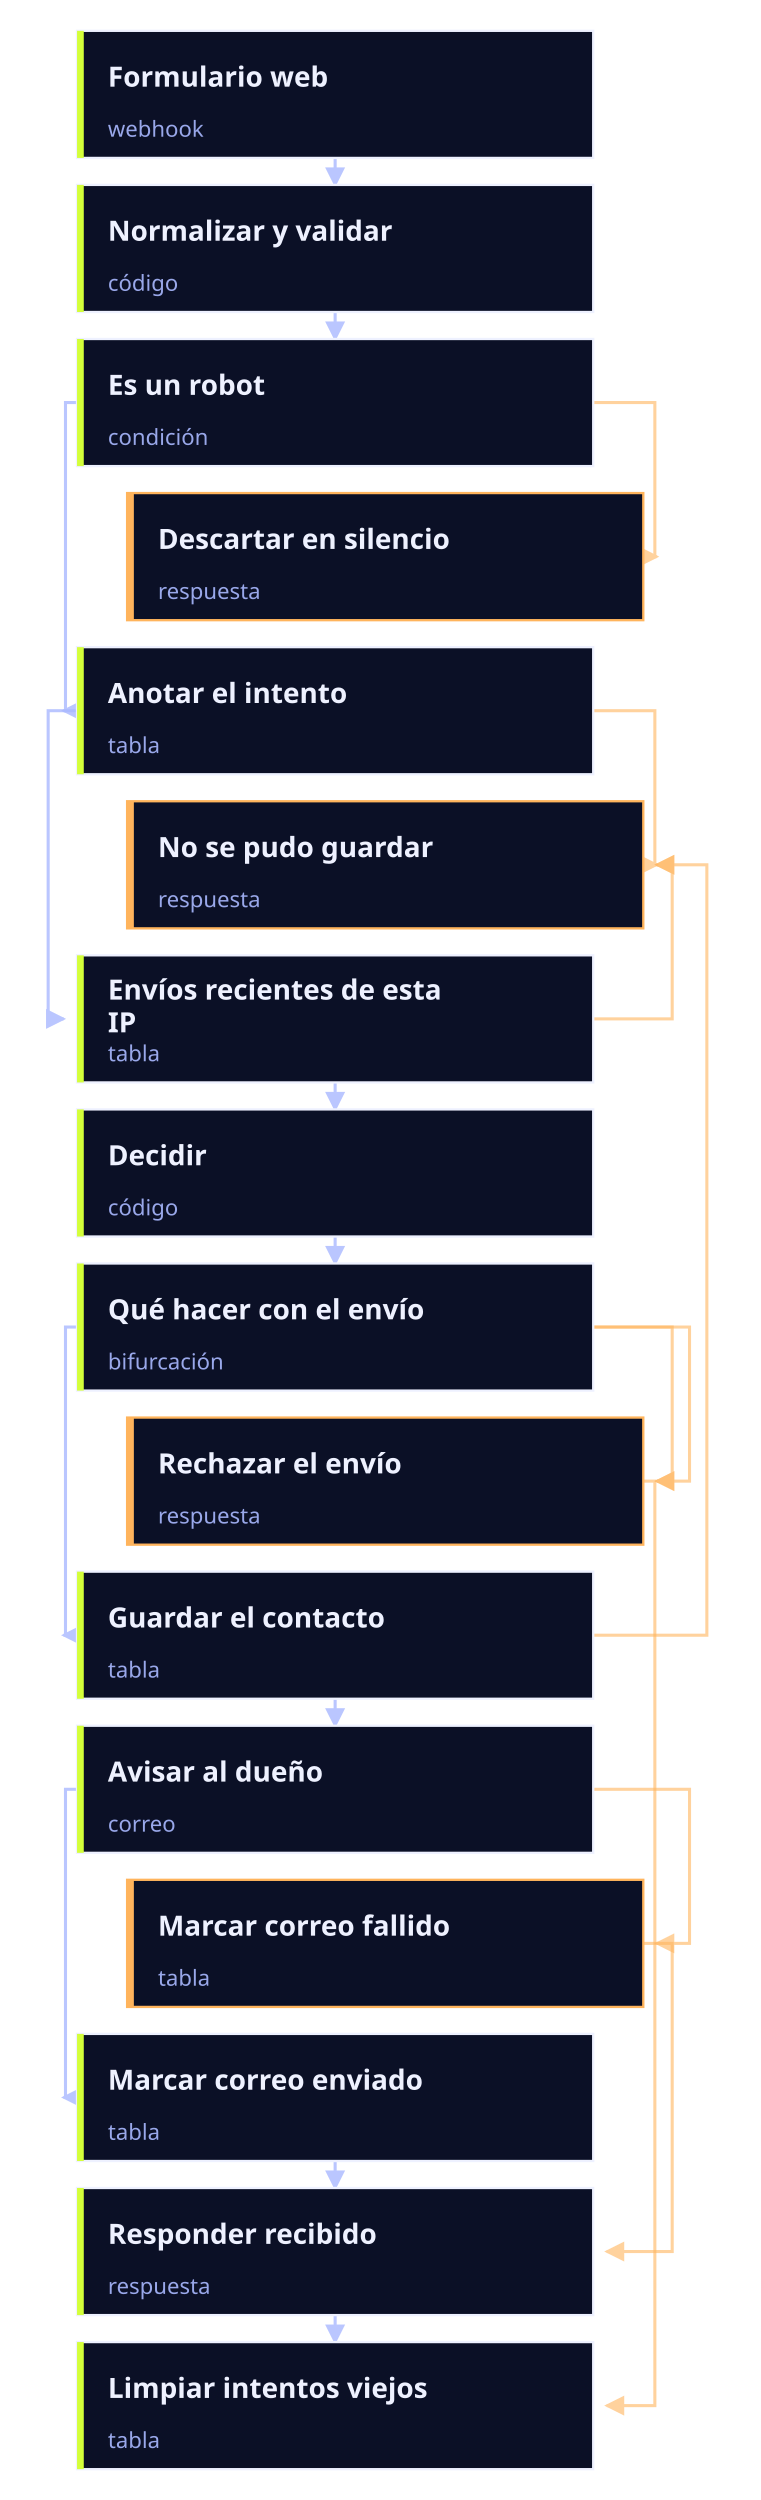
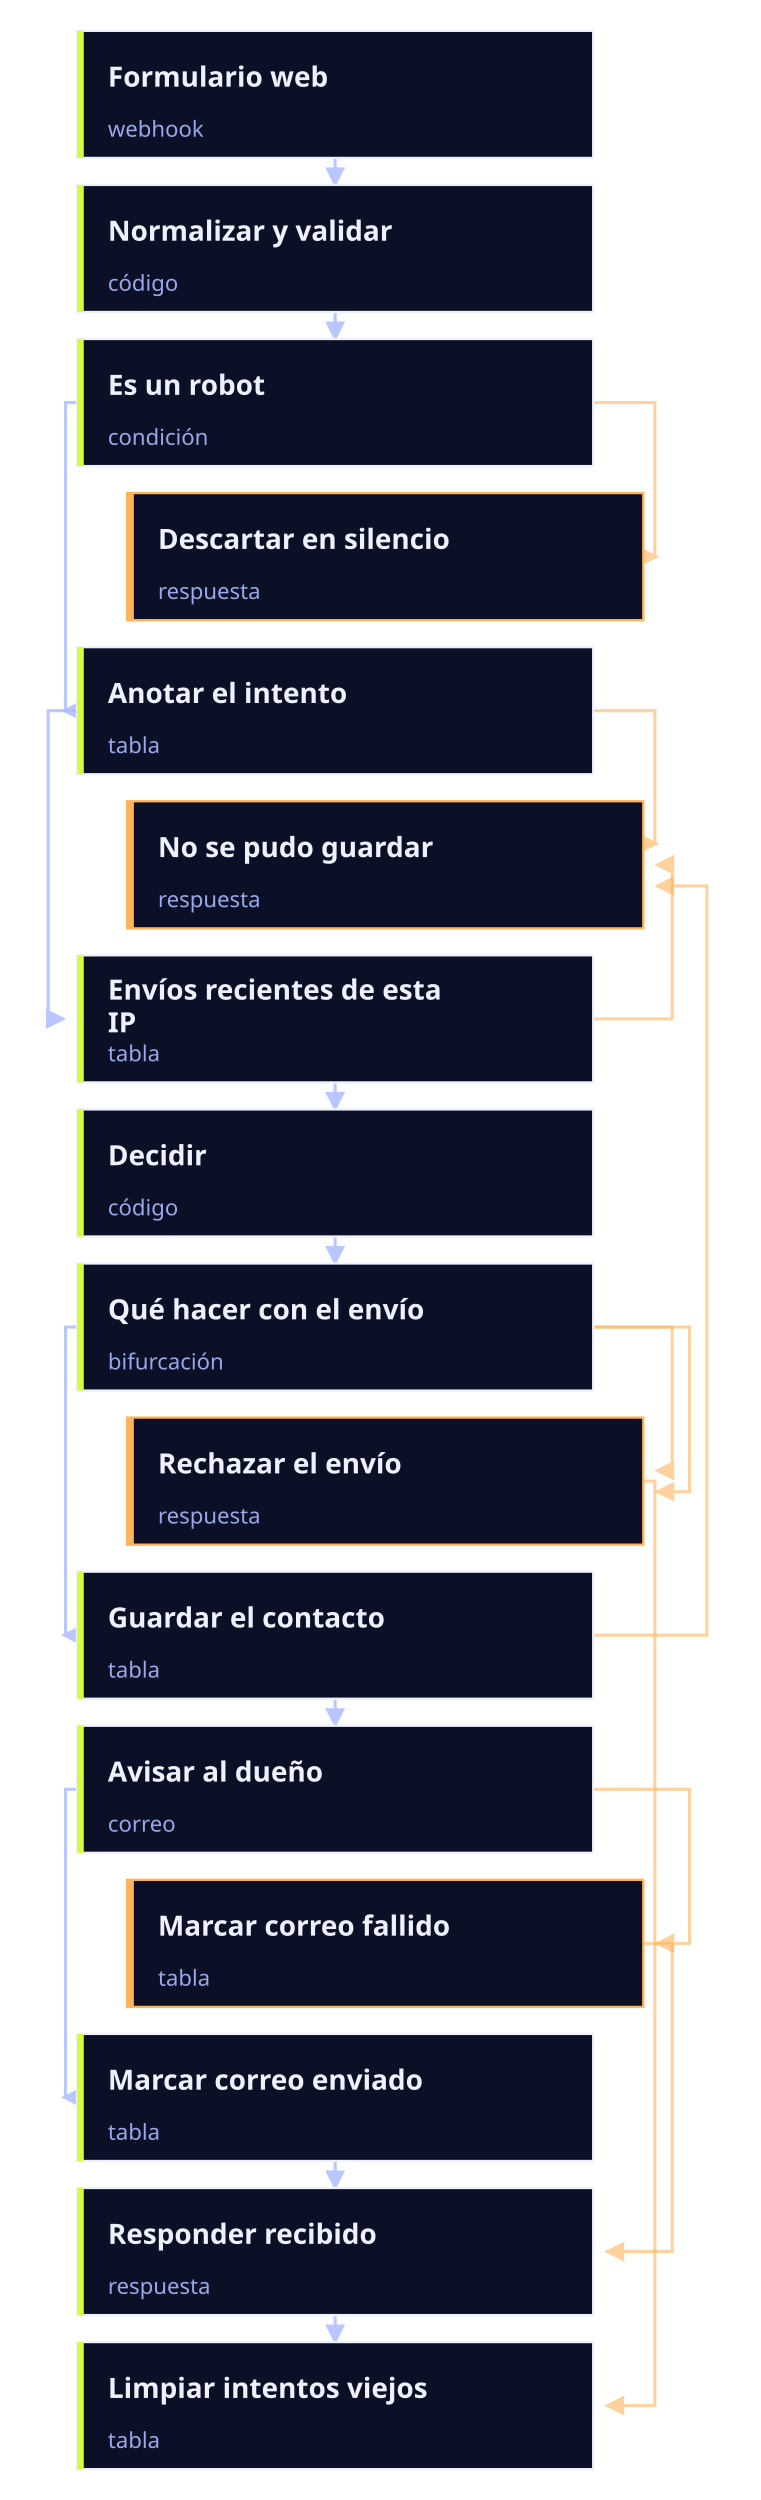
<svg xmlns="http://www.w3.org/2000/svg" viewBox="0 0 395 1298" width="395" height="1298" role="img" aria-label="Mapa del flujo phinodia-web-contacto, activo en nuestro n8n: 16 pasos y 20 conexiones, desde el formulario de la web hasta el aviso por correo, con las salidas de robot, de exceso de envíos y de error marcadas aparte.">
  <defs>
    <marker id="p1" viewBox="0 0 8 8" refX="7" refY="4" markerWidth="6.5" markerHeight="6.5" orient="auto">
      <path d="M0 0 L8 4 L0 8 z" fill="#a9b8ff" />
    </marker>
    <marker id="p2" viewBox="0 0 8 8" refX="7" refY="4" markerWidth="6.5" markerHeight="6.5" orient="auto">
      <path d="M0 0 L8 4 L0 8 z" fill="#ffb45c" />
    </marker>
  </defs>
  <path d="M174.0,82 L174.0,96" fill="none" stroke="#a9b8ff" stroke-width="1.6" opacity="0.8" marker-end="url(#p1)" />
  <path d="M174.0,162 L174.0,176" fill="none" stroke="#a9b8ff" stroke-width="1.6" opacity="0.8" marker-end="url(#p1)" />
  <path d="M308,209.0 L340,209.0 L340,289.0 L341,289.0" fill="none" stroke="#ffb45c" stroke-width="1.6" opacity="0.6" marker-end="url(#p2)" />
  <path d="M40,209.0 L34,209.0 L34,369.0 L33,369.0" fill="none" stroke="#a9b8ff" stroke-width="1.6" opacity="0.8" marker-end="url(#p1)" />
  <path d="M40,369.0 L25,369.0 L25,529.0 L33,529.0" fill="none" stroke="#a9b8ff" stroke-width="1.6" opacity="0.8" marker-end="url(#p1)" />
-   <path d="M308,369.0 L340,369.0 L340,449.0 L341,449.0" fill="none" stroke="#ffb45c" stroke-width="1.6" opacity="0.6" marker-end="url(#p2)" />
+   <path d="M308,369.0 L340,369.0 L340,438.0 L341,438.0" fill="none" stroke="#ffb45c" stroke-width="1.6" opacity="0.6" marker-end="url(#p2)" />
  <path d="M174.0,562 L174.0,576" fill="none" stroke="#a9b8ff" stroke-width="1.6" opacity="0.8" marker-end="url(#p1)" />
  <path d="M308,529.0 L349,529.0 L349,449.0 L341,449.0" fill="none" stroke="#ffb45c" stroke-width="1.6" opacity="0.6" marker-end="url(#p2)" />
  <path d="M174.0,642 L174.0,656" fill="none" stroke="#a9b8ff" stroke-width="1.6" opacity="0.8" marker-end="url(#p1)" />
-   <path d="M308,689.0 L349,689.0 L349,769.0 L341,769.0" fill="none" stroke="#ffb45c" stroke-width="1.6" opacity="0.6" marker-end="url(#p2)" />
-   <path d="M308,689.0 L358,689.0 L358,769.0 L341,769.0" fill="none" stroke="#ffb45c" stroke-width="1.6" opacity="0.6" marker-end="url(#p2)" />
+   <path d="M308,689.0 L349,689.0 L349,763.5 L341,763.5" fill="none" stroke="#ffb45c" stroke-width="1.6" opacity="0.6" marker-end="url(#p2)" />
+   <path d="M308,689.0 L358,689.0 L358,774.5 L341,774.5" fill="none" stroke="#ffb45c" stroke-width="1.6" opacity="0.6" marker-end="url(#p2)" />
  <path d="M40,689.0 L34,689.0 L34,849.0 L33,849.0" fill="none" stroke="#a9b8ff" stroke-width="1.6" opacity="0.8" marker-end="url(#p1)" />
  <path d="M174.0,882 L174.0,896" fill="none" stroke="#a9b8ff" stroke-width="1.6" opacity="0.8" marker-end="url(#p1)" />
-   <path d="M308,849.0 L367,849.0 L367,449.0 L341,449.0" fill="none" stroke="#ffb45c" stroke-width="1.6" opacity="0.6" marker-end="url(#p2)" />
+   <path d="M308,849.0 L367,849.0 L367,460.0 L341,460.0" fill="none" stroke="#ffb45c" stroke-width="1.6" opacity="0.6" marker-end="url(#p2)" />
  <path d="M40,929.0 L34,929.0 L34,1089.0 L33,1089.0" fill="none" stroke="#a9b8ff" stroke-width="1.6" opacity="0.8" marker-end="url(#p1)" />
  <path d="M308,929.0 L358,929.0 L358,1009.0 L341,1009.0" fill="none" stroke="#ffb45c" stroke-width="1.6" opacity="0.6" marker-end="url(#p2)" />
  <path d="M174.0,1122 L174.0,1136" fill="none" stroke="#a9b8ff" stroke-width="1.6" opacity="0.8" marker-end="url(#p1)" />
  <path d="M334,1009.0 L349,1009.0 L349,1169.0 L315,1169.0" fill="none" stroke="#ffb45c" stroke-width="1.6" opacity="0.6" marker-end="url(#p2)" />
  <path d="M174.0,1202 L174.0,1216" fill="none" stroke="#a9b8ff" stroke-width="1.6" opacity="0.8" marker-end="url(#p1)" />
  <path d="M334,769.0 L340,769.0 L340,1249.0 L315,1249.0" fill="none" stroke="#ffb45c" stroke-width="1.6" opacity="0.6" marker-end="url(#p2)" />
  <rect x="40" y="16" width="268" height="66" fill="#0b1026" stroke="#eef1ff" stroke-width="1.2" />
  <rect x="40" y="16" width="3.5" height="66" fill="#d4ff3a" />
  <text x="56" y="45" font-family="Onest, system-ui, sans-serif" font-size="14.5" font-weight="600" fill="#eef1ff">Formulario web</text>
  <text x="56" y="71" font-family="Onest, system-ui, sans-serif" font-size="11.5" fill="#a9b8ff" opacity="0.9">webhook</text>
  <rect x="40" y="96" width="268" height="66" fill="#0b1026" stroke="#eef1ff" stroke-width="1.2" />
  <rect x="40" y="96" width="3.5" height="66" fill="#d4ff3a" />
  <text x="56" y="125" font-family="Onest, system-ui, sans-serif" font-size="14.5" font-weight="600" fill="#eef1ff">Normalizar y validar</text>
  <text x="56" y="151" font-family="Onest, system-ui, sans-serif" font-size="11.5" fill="#a9b8ff" opacity="0.9">código</text>
  <rect x="40" y="176" width="268" height="66" fill="#0b1026" stroke="#eef1ff" stroke-width="1.2" />
  <rect x="40" y="176" width="3.5" height="66" fill="#d4ff3a" />
  <text x="56" y="205" font-family="Onest, system-ui, sans-serif" font-size="14.5" font-weight="600" fill="#eef1ff">Es un robot</text>
  <text x="56" y="231" font-family="Onest, system-ui, sans-serif" font-size="11.5" fill="#a9b8ff" opacity="0.9">condición</text>
  <rect x="66" y="256" width="268" height="66" fill="#0b1026" stroke="#ffb45c" stroke-width="1.2" />
  <rect x="66" y="256" width="3.5" height="66" fill="#ffb45c" />
  <text x="82" y="285" font-family="Onest, system-ui, sans-serif" font-size="14.5" font-weight="600" fill="#eef1ff">Descartar en silencio</text>
  <text x="82" y="311" font-family="Onest, system-ui, sans-serif" font-size="11.5" fill="#a9b8ff" opacity="0.9">respuesta</text>
  <rect x="40" y="336" width="268" height="66" fill="#0b1026" stroke="#eef1ff" stroke-width="1.2" />
  <rect x="40" y="336" width="3.5" height="66" fill="#d4ff3a" />
  <text x="56" y="365" font-family="Onest, system-ui, sans-serif" font-size="14.5" font-weight="600" fill="#eef1ff">Anotar el intento</text>
  <text x="56" y="391" font-family="Onest, system-ui, sans-serif" font-size="11.5" fill="#a9b8ff" opacity="0.9">tabla</text>
  <rect x="66" y="416" width="268" height="66" fill="#0b1026" stroke="#ffb45c" stroke-width="1.2" />
  <rect x="66" y="416" width="3.5" height="66" fill="#ffb45c" />
  <text x="82" y="445" font-family="Onest, system-ui, sans-serif" font-size="14.5" font-weight="600" fill="#eef1ff">No se pudo guardar</text>
  <text x="82" y="471" font-family="Onest, system-ui, sans-serif" font-size="11.5" fill="#a9b8ff" opacity="0.9">respuesta</text>
  <rect x="40" y="496" width="268" height="66" fill="#0b1026" stroke="#eef1ff" stroke-width="1.2" />
  <rect x="40" y="496" width="3.5" height="66" fill="#d4ff3a" />
  <text x="56" y="519" font-family="Onest, system-ui, sans-serif" font-size="14.5" font-weight="600" fill="#eef1ff">Envíos recientes de esta</text>
  <text x="56" y="536" font-family="Onest, system-ui, sans-serif" font-size="14.5" font-weight="600" fill="#eef1ff">IP</text>
  <text x="56" y="551" font-family="Onest, system-ui, sans-serif" font-size="11.5" fill="#a9b8ff" opacity="0.9">tabla</text>
  <rect x="40" y="576" width="268" height="66" fill="#0b1026" stroke="#eef1ff" stroke-width="1.2" />
  <rect x="40" y="576" width="3.5" height="66" fill="#d4ff3a" />
  <text x="56" y="605" font-family="Onest, system-ui, sans-serif" font-size="14.5" font-weight="600" fill="#eef1ff">Decidir</text>
  <text x="56" y="631" font-family="Onest, system-ui, sans-serif" font-size="11.5" fill="#a9b8ff" opacity="0.9">código</text>
  <rect x="40" y="656" width="268" height="66" fill="#0b1026" stroke="#eef1ff" stroke-width="1.2" />
  <rect x="40" y="656" width="3.5" height="66" fill="#d4ff3a" />
  <text x="56" y="685" font-family="Onest, system-ui, sans-serif" font-size="14.5" font-weight="600" fill="#eef1ff">Qué hacer con el envío</text>
  <text x="56" y="711" font-family="Onest, system-ui, sans-serif" font-size="11.5" fill="#a9b8ff" opacity="0.9">bifurcación</text>
  <rect x="66" y="736" width="268" height="66" fill="#0b1026" stroke="#ffb45c" stroke-width="1.2" />
  <rect x="66" y="736" width="3.5" height="66" fill="#ffb45c" />
  <text x="82" y="765" font-family="Onest, system-ui, sans-serif" font-size="14.5" font-weight="600" fill="#eef1ff">Rechazar el envío</text>
  <text x="82" y="791" font-family="Onest, system-ui, sans-serif" font-size="11.5" fill="#a9b8ff" opacity="0.9">respuesta</text>
  <rect x="40" y="816" width="268" height="66" fill="#0b1026" stroke="#eef1ff" stroke-width="1.2" />
  <rect x="40" y="816" width="3.5" height="66" fill="#d4ff3a" />
  <text x="56" y="845" font-family="Onest, system-ui, sans-serif" font-size="14.5" font-weight="600" fill="#eef1ff">Guardar el contacto</text>
  <text x="56" y="871" font-family="Onest, system-ui, sans-serif" font-size="11.5" fill="#a9b8ff" opacity="0.9">tabla</text>
  <rect x="40" y="896" width="268" height="66" fill="#0b1026" stroke="#eef1ff" stroke-width="1.2" />
  <rect x="40" y="896" width="3.5" height="66" fill="#d4ff3a" />
  <text x="56" y="925" font-family="Onest, system-ui, sans-serif" font-size="14.5" font-weight="600" fill="#eef1ff">Avisar al dueño</text>
  <text x="56" y="951" font-family="Onest, system-ui, sans-serif" font-size="11.5" fill="#a9b8ff" opacity="0.9">correo</text>
  <rect x="66" y="976" width="268" height="66" fill="#0b1026" stroke="#ffb45c" stroke-width="1.2" />
  <rect x="66" y="976" width="3.5" height="66" fill="#ffb45c" />
  <text x="82" y="1005" font-family="Onest, system-ui, sans-serif" font-size="14.5" font-weight="600" fill="#eef1ff">Marcar correo fallido</text>
  <text x="82" y="1031" font-family="Onest, system-ui, sans-serif" font-size="11.5" fill="#a9b8ff" opacity="0.9">tabla</text>
  <rect x="40" y="1056" width="268" height="66" fill="#0b1026" stroke="#eef1ff" stroke-width="1.2" />
  <rect x="40" y="1056" width="3.5" height="66" fill="#d4ff3a" />
  <text x="56" y="1085" font-family="Onest, system-ui, sans-serif" font-size="14.5" font-weight="600" fill="#eef1ff">Marcar correo enviado</text>
  <text x="56" y="1111" font-family="Onest, system-ui, sans-serif" font-size="11.5" fill="#a9b8ff" opacity="0.9">tabla</text>
  <rect x="40" y="1136" width="268" height="66" fill="#0b1026" stroke="#eef1ff" stroke-width="1.2" />
  <rect x="40" y="1136" width="3.5" height="66" fill="#d4ff3a" />
  <text x="56" y="1165" font-family="Onest, system-ui, sans-serif" font-size="14.5" font-weight="600" fill="#eef1ff">Responder recibido</text>
  <text x="56" y="1191" font-family="Onest, system-ui, sans-serif" font-size="11.5" fill="#a9b8ff" opacity="0.9">respuesta</text>
  <rect x="40" y="1216" width="268" height="66" fill="#0b1026" stroke="#eef1ff" stroke-width="1.2" />
  <rect x="40" y="1216" width="3.5" height="66" fill="#d4ff3a" />
  <text x="56" y="1245" font-family="Onest, system-ui, sans-serif" font-size="14.5" font-weight="600" fill="#eef1ff">Limpiar intentos viejos</text>
  <text x="56" y="1271" font-family="Onest, system-ui, sans-serif" font-size="11.5" fill="#a9b8ff" opacity="0.9">tabla</text>
</svg>
